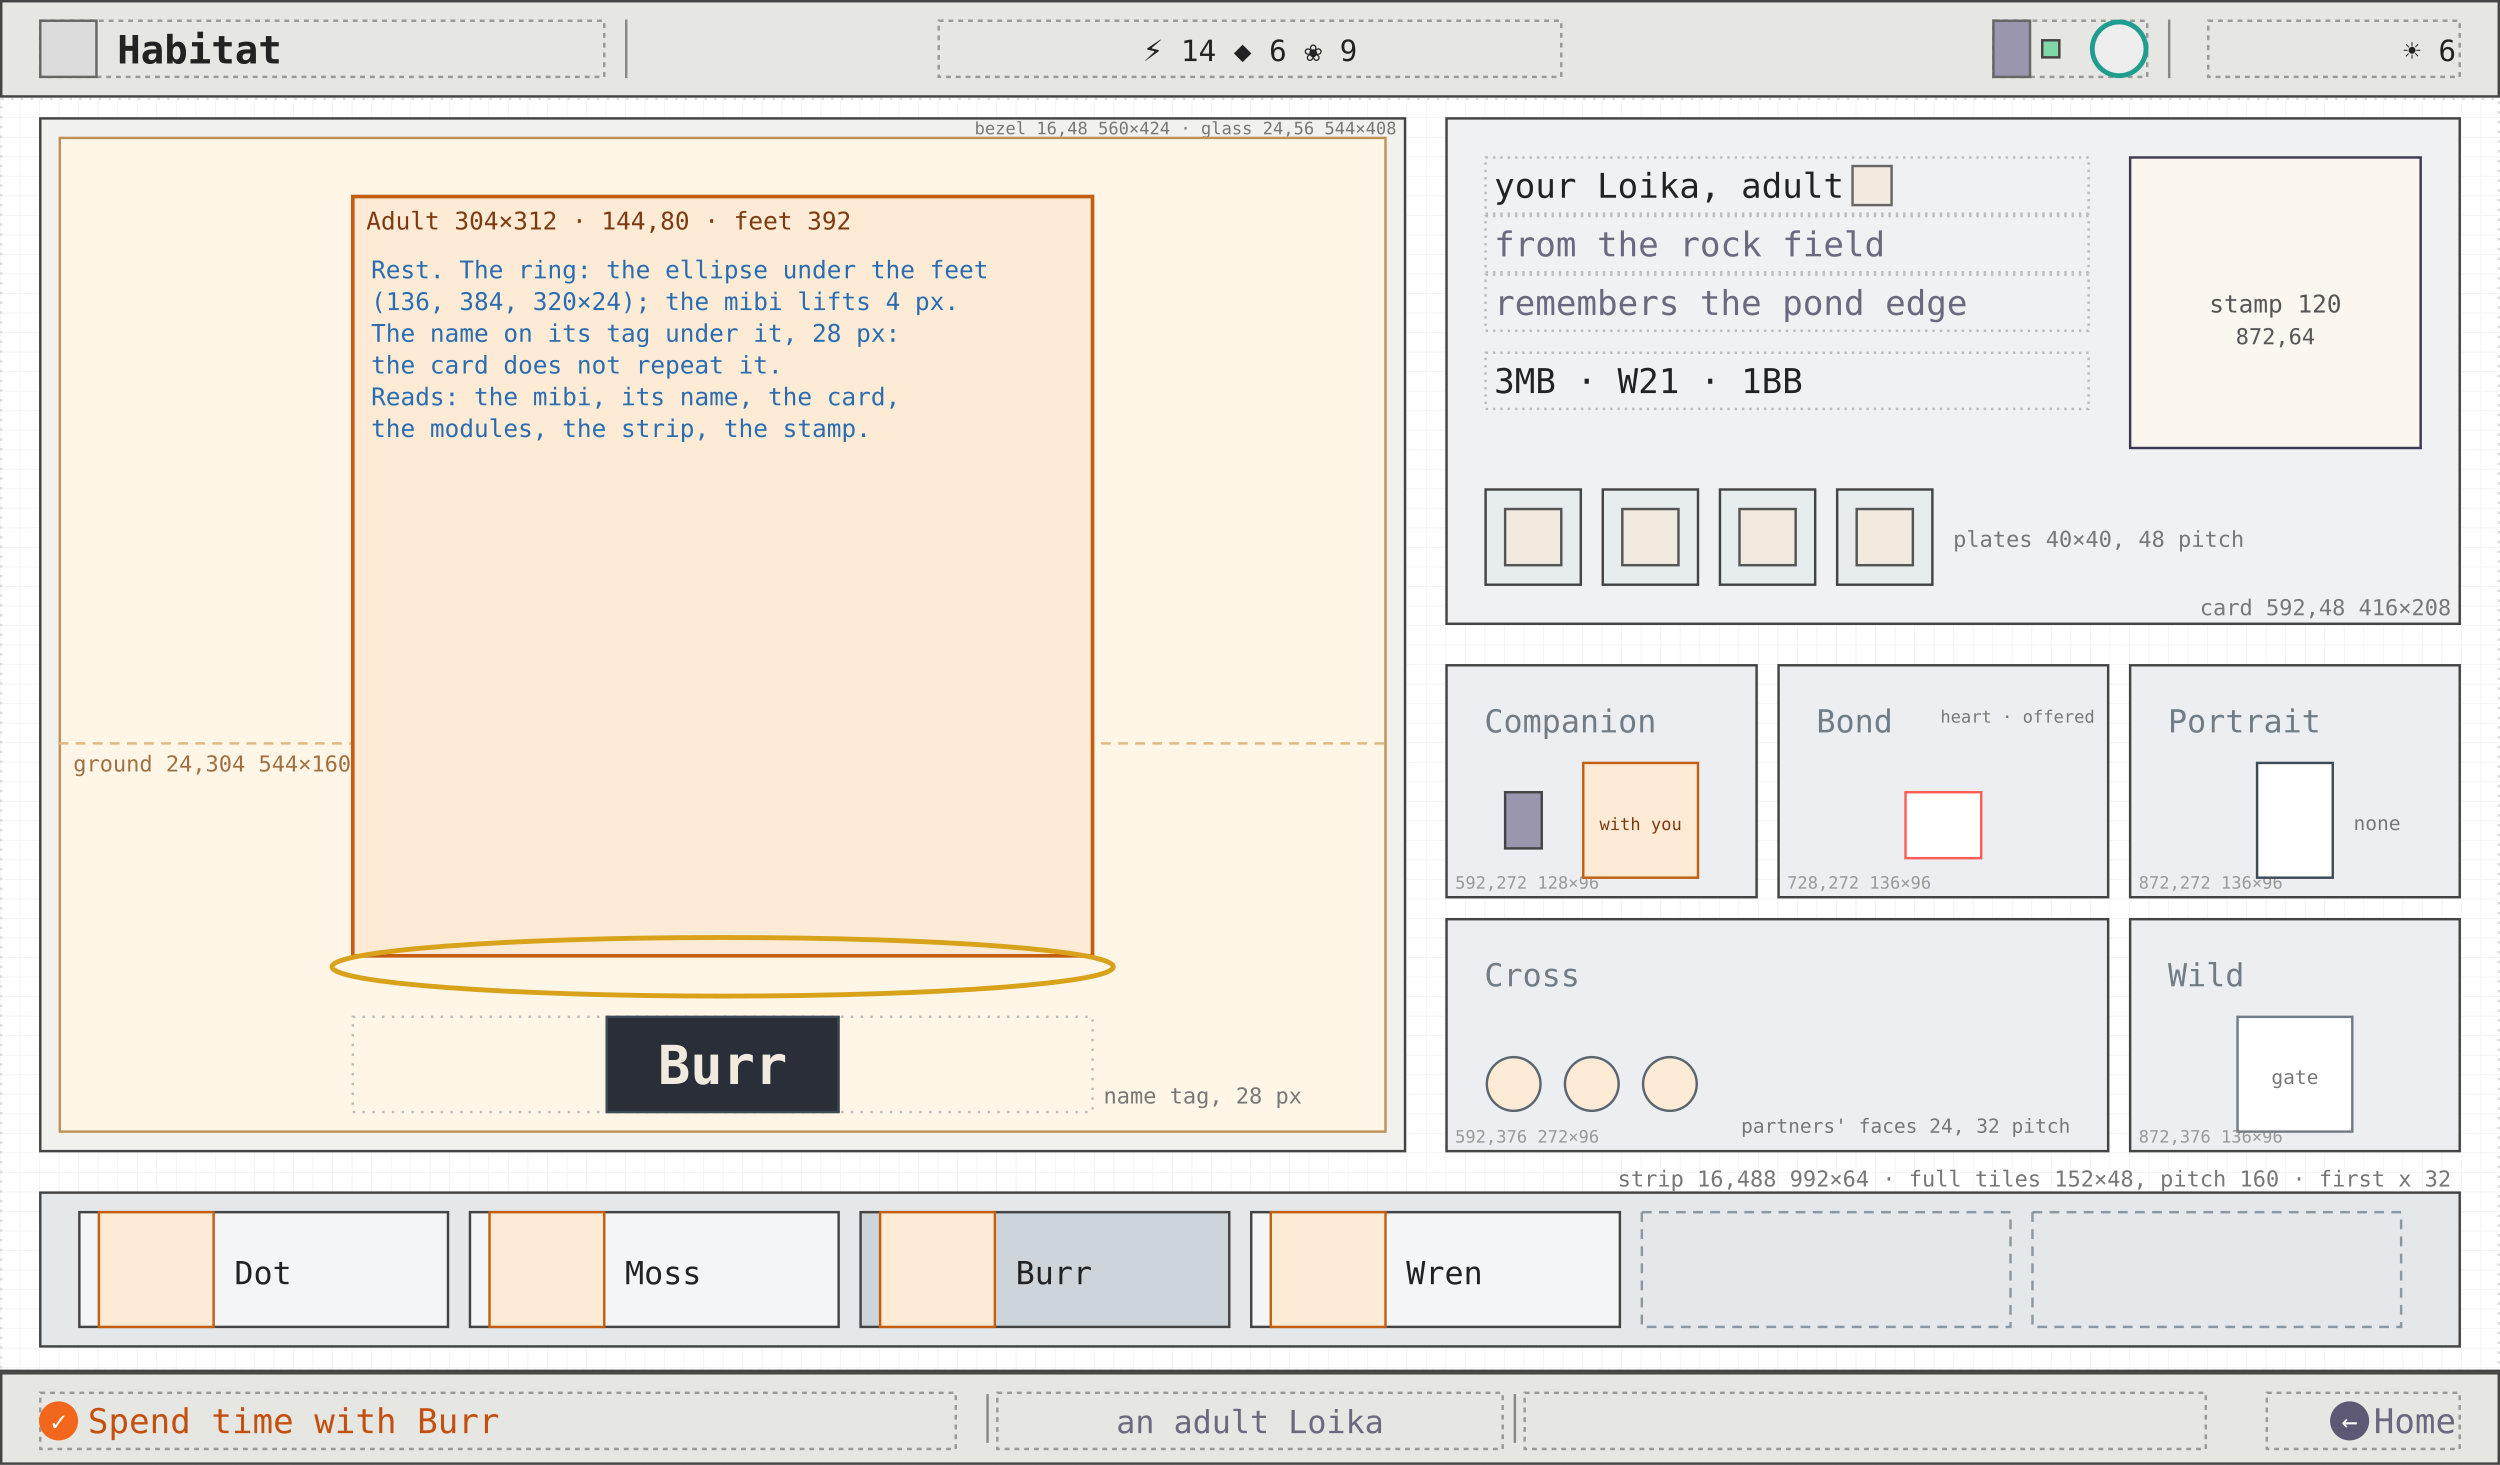
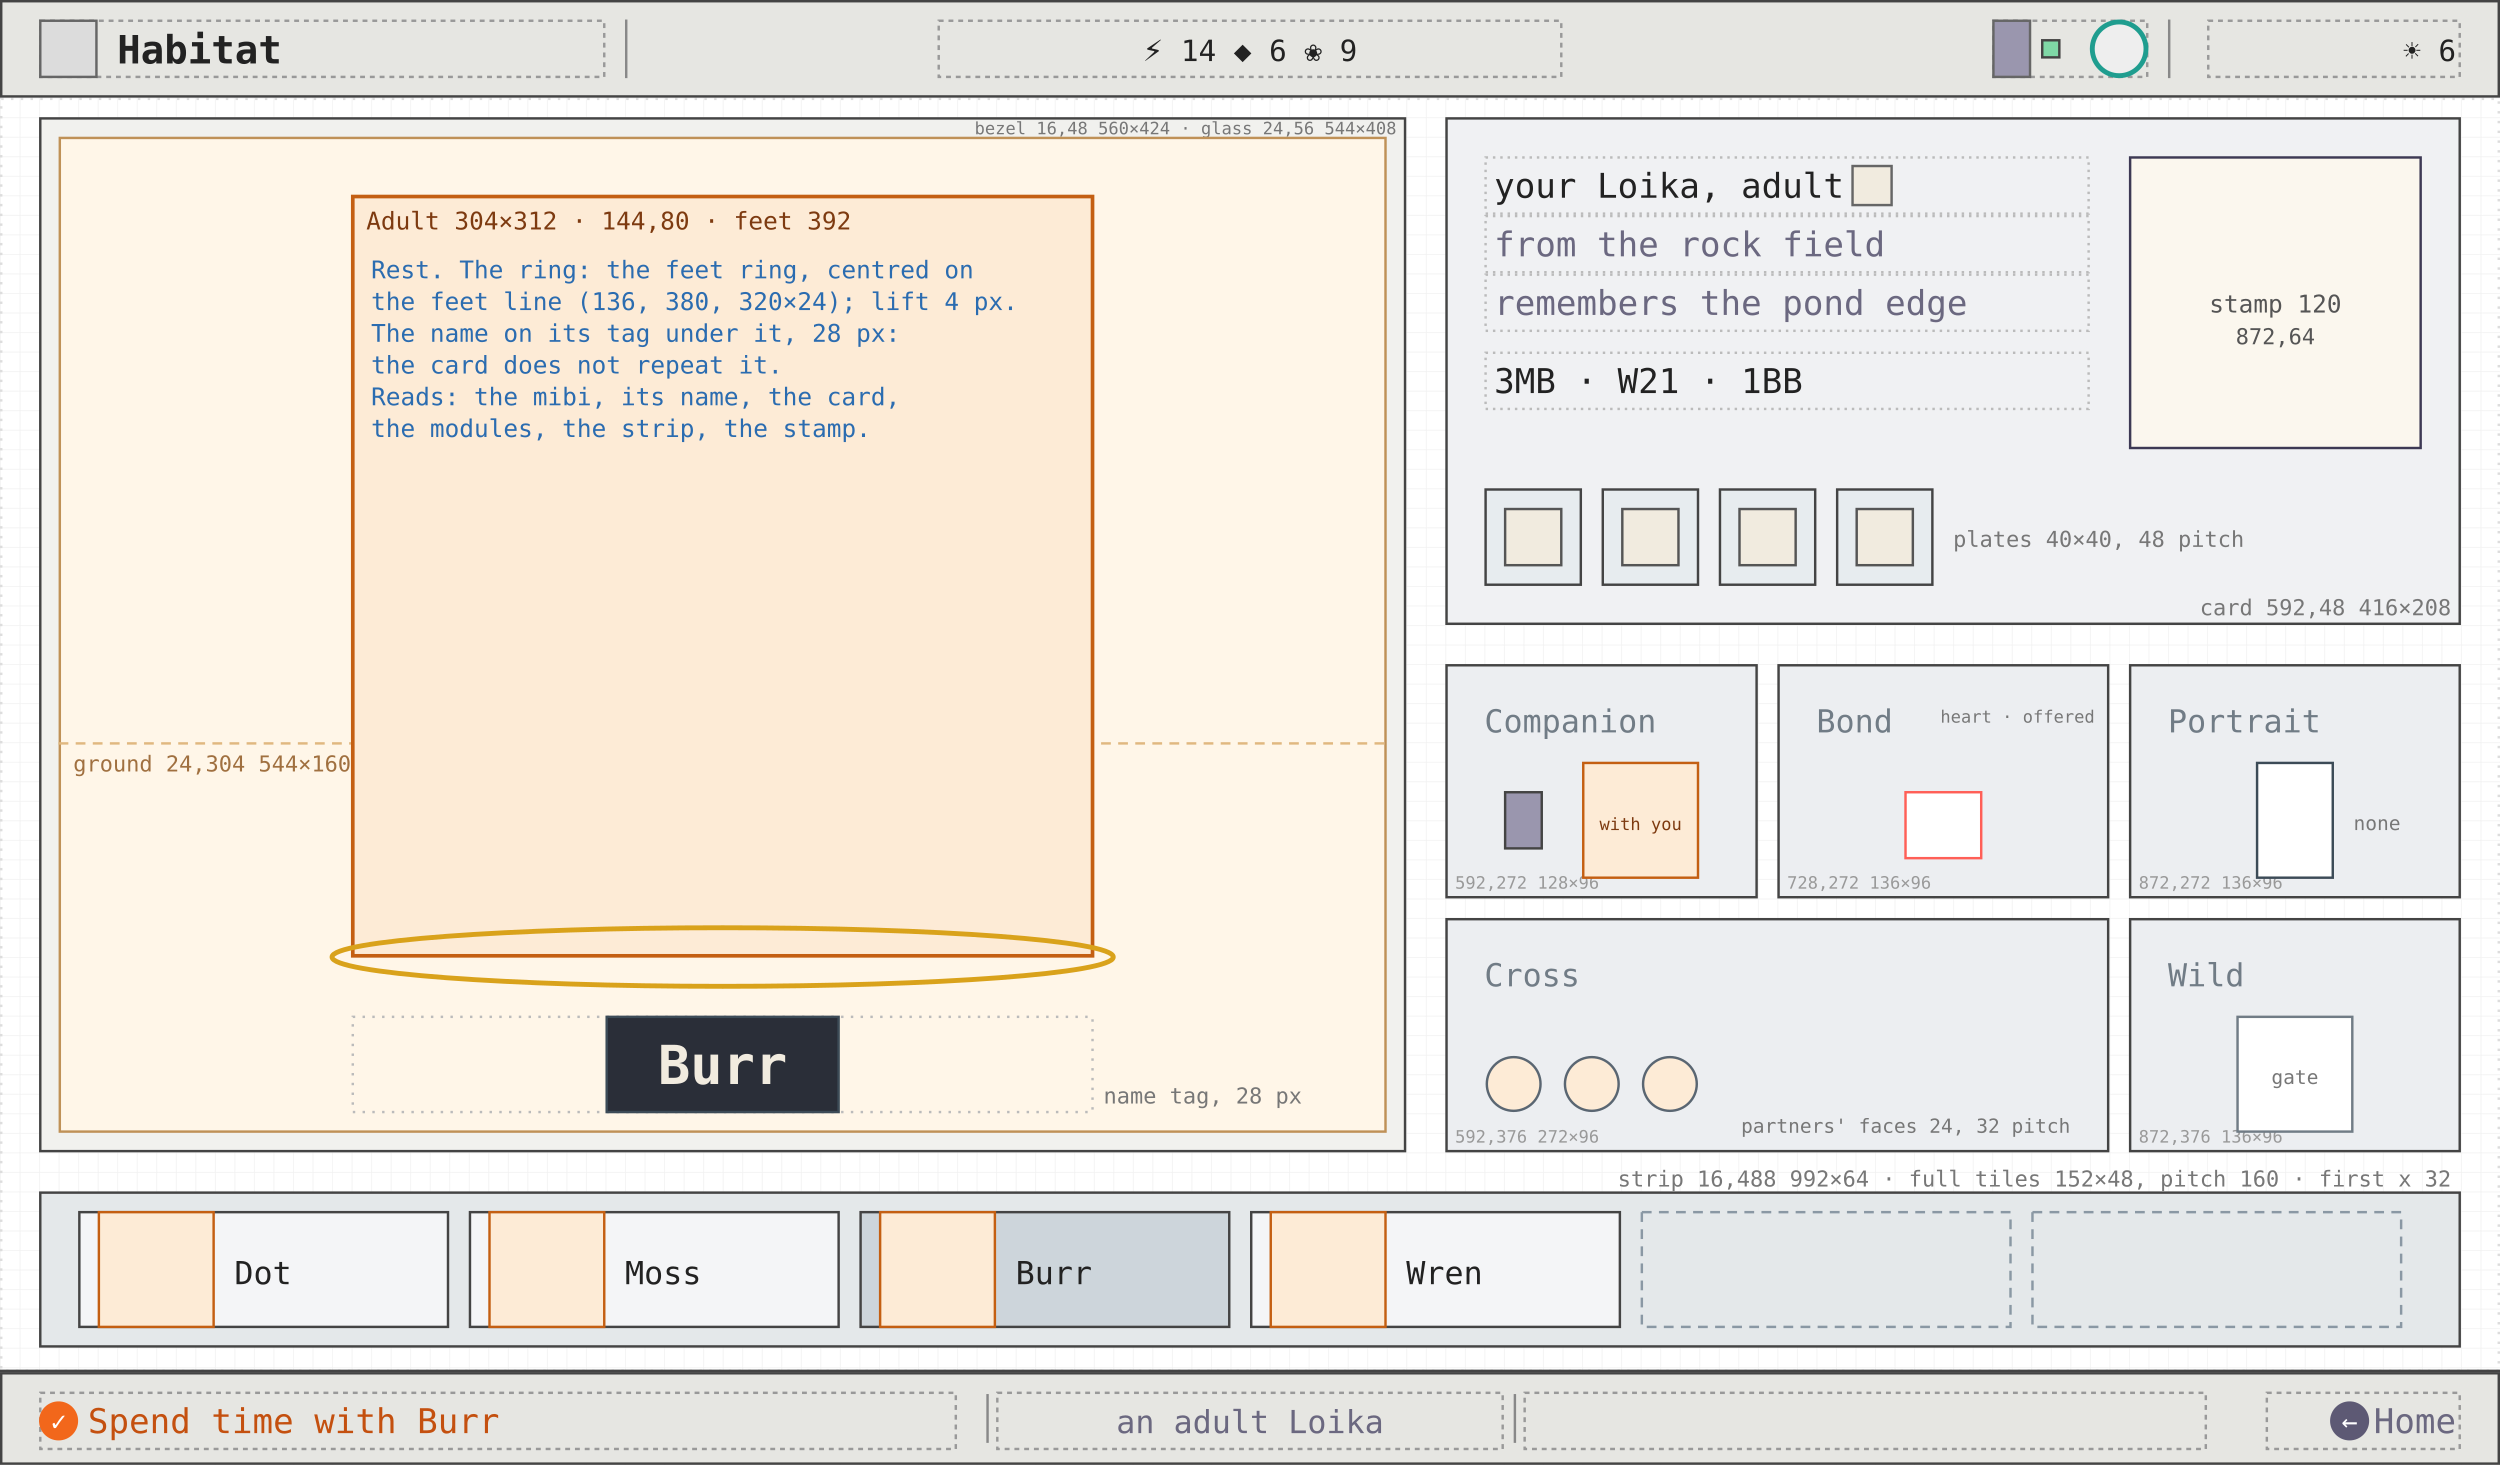
<svg xmlns="http://www.w3.org/2000/svg" viewBox="0 0 1024 600" width="1024" height="600" font-family="ui-monospace, Menlo, Consolas, monospace">
  <defs>
    <pattern id="g8" width="8" height="8" patternUnits="userSpaceOnUse">
      <path d="M8 0H0V8" fill="none" stroke="#efefef" stroke-width="0.5" />
    </pattern>
  </defs>
  <rect width="1024" height="600" fill="#ffffff" />
  <rect width="1024" height="600" fill="url(#g8)" />
  <rect x="0.5" y="40.5" width="1023" height="521" fill="none" stroke="#ddd" stroke-width="1" stroke-dasharray="1 3" />
  <rect x="16.5" y="48.5" width="559" height="423" fill="#f1f1ee" stroke="#444" stroke-width="1" />
  <text x="572" y="55" font-size="7" fill="#777" text-anchor="end">bezel 16,48 560×424 · glass 24,56 544×408</text>
  <rect x="24.5" y="56.5" width="543" height="407" fill="#fff6e8" stroke="#bf9157" stroke-width="1" />
  <line x1="24" y1="304.5" x2="568" y2="304.5" stroke="#e0b880" stroke-dasharray="4 3" />
  <text x="30" y="316" font-size="9" fill="#a07040">ground 24,304 544×160 (warm field)</text>
  <rect x="144.5" y="80.5" width="303" height="311" fill="#fdebd6" stroke="#c45f12" stroke-width="1.5" />
  <text x="150" y="94" font-size="10" fill="#7d3a10">Adult 304×312 · 144,80 · feet 392</text>
-   <text x="152" y="114" font-size="10" fill="#2b6cb0">Rest. The ring: the ellipse under the feet</text>
-   <text x="152" y="127" font-size="10" fill="#2b6cb0">(136, 384, 320×24); the mibi lifts 4 px.</text>
+   <text x="152" y="114" font-size="10" fill="#2b6cb0">Rest. The ring: the feet ring, centred on</text>
+   <text x="152" y="127" font-size="10" fill="#2b6cb0">the feet line (136, 380, 320×24); lift 4 px.</text>
  <text x="152" y="140" font-size="10" fill="#2b6cb0">The name on its tag under it, 28 px:</text>
  <text x="152" y="153" font-size="10" fill="#2b6cb0">the card does not repeat it.</text>
  <text x="152" y="166" font-size="10" fill="#2b6cb0">Reads: the mibi, its name, the card,</text>
  <text x="152" y="179" font-size="10" fill="#2b6cb0">the modules, the strip, the stamp.</text>
-   <ellipse cx="296" cy="396" rx="160" ry="12" fill="none" stroke="#d9a21b" stroke-width="2" />
+   <ellipse cx="296" cy="392" rx="160" ry="12" fill="none" stroke="#d9a21b" stroke-width="2" />
  <rect x="144.5" y="416.5" width="303" height="39" fill="none" stroke="#bbb" stroke-dasharray="1 3" />
  <rect x="248.5" y="416.5" width="95" height="39" fill="#2a2e38" stroke="#3c4b57" />
  <text x="296" y="444" font-size="22" fill="#f1ebdf" text-anchor="middle" font-weight="600">Burr</text>
  <text x="452" y="452" font-size="9" fill="#777">name tag, 28 px</text>
  <rect x="592.5" y="48.5" width="415" height="207" fill="#f0f1f3" stroke="#444" stroke-width="1" />
  <rect x="608.5" y="64.5" width="247" height="23" fill="none" stroke="#bbb" stroke-width="1" stroke-dasharray="1 2" />
  <text x="612" y="81" font-size="14" fill="#222">your Loika, adult</text>
  <rect x="758.8" y="68" width="16" height="16" fill="#f1ebdf" stroke="#666" />
  <rect x="608.5" y="88.5" width="247" height="23" fill="none" stroke="#bbb" stroke-width="1" stroke-dasharray="1 2" />
  <text x="612" y="105" font-size="14" fill="#6b6880">from the rock field</text>
  <rect x="608.5" y="112.5" width="247" height="23" fill="none" stroke="#bbb" stroke-width="1" stroke-dasharray="1 2" />
  <text x="612" y="129" font-size="14" fill="#6b6880">remembers the pond edge</text>
  <rect x="608.5" y="144.5" width="247" height="23" fill="none" stroke="#bbb" stroke-width="1" stroke-dasharray="1 2" />
  <text x="612" y="161" font-size="14" fill="#222">3MB · W21 · 1BB</text>
  <rect x="872.5" y="64.5" width="119" height="119" fill="#fbf7ee" stroke="#3d3954" stroke-width="1" />
  <text x="932" y="128" font-size="10" fill="#555" text-anchor="middle">stamp 120</text>
  <text x="932" y="141" font-size="9" fill="#555" text-anchor="middle">872,64</text>
  <text x="600" y="59" font-size="9" fill="#555" />
  <rect x="608.5" y="200.5" width="39" height="39" fill="#e7ecef" stroke="#444" stroke-width="1" />
  <rect x="616.5" y="208.5" width="23" height="23" fill="#f1ebdf" stroke="#555" />
  <rect x="656.5" y="200.5" width="39" height="39" fill="#e7ecef" stroke="#444" stroke-width="1" />
  <rect x="664.5" y="208.5" width="23" height="23" fill="#f1ebdf" stroke="#555" />
  <rect x="704.5" y="200.5" width="39" height="39" fill="#e7ecef" stroke="#444" stroke-width="1" />
  <rect x="712.5" y="208.5" width="23" height="23" fill="#f1ebdf" stroke="#555" />
  <rect x="752.5" y="200.5" width="39" height="39" fill="#e7ecef" stroke="#444" stroke-width="1" />
  <rect x="760.5" y="208.5" width="23" height="23" fill="#f1ebdf" stroke="#555" />
  <text x="800" y="224" font-size="9" fill="#777">plates 40×40, 48 pitch</text>
  <text x="1004" y="252" font-size="9" fill="#777" text-anchor="end">card 592,48 416×208</text>
  <rect x="592.5" y="272.5" width="127" height="95" fill="#eceef1" stroke="#444" stroke-width="1" />
  <text x="608" y="300" font-size="13" fill="#717c86">Companion</text>
  <text x="596" y="364" font-size="7" fill="#999">592,272 128×96</text>
  <rect x="616.5" y="324.5" width="15" height="23" fill="#9a96ae" stroke="#444" stroke-width="1" />
  <rect x="648.5" y="312.5" width="47" height="47" fill="#fdebd6" stroke="#c45f12" stroke-width="1" />
  <text x="672" y="340" font-size="7" fill="#7d3a10" text-anchor="middle">with you</text>
  <rect x="728.5" y="272.5" width="135" height="95" fill="#eceef1" stroke="#444" stroke-width="1" />
  <text x="744" y="300" font-size="13" fill="#717c86">Bond</text>
  <text x="732" y="364" font-size="7" fill="#999">728,272 136×96</text>
  <rect x="780.5" y="324.5" width="31" height="27" fill="#fff" stroke="#ff5f57" stroke-width="1" />
  <text x="858" y="296" font-size="7" fill="#777" text-anchor="end">heart · offered</text>
  <rect x="872.5" y="272.5" width="135" height="95" fill="#eceef1" stroke="#444" stroke-width="1" />
  <text x="888" y="300" font-size="13" fill="#717c86">Portrait</text>
  <text x="876" y="364" font-size="7" fill="#999">872,272 136×96</text>
  <rect x="924.5" y="312.5" width="31" height="47" fill="#fff" stroke="#3c4b57" stroke-width="1" />
  <text x="964" y="340" font-size="8" fill="#777">none</text>
  <rect x="592.5" y="376.5" width="271" height="95" fill="#eceef1" stroke="#444" stroke-width="1" />
  <text x="608" y="404" font-size="13" fill="#717c86">Cross</text>
  <text x="596" y="468" font-size="7" fill="#999">592,376 272×96</text>
  <circle cx="620" cy="444" r="11" fill="#fdebd6" stroke="#5a6672" stroke-width="1" />
  <circle cx="652" cy="444" r="11" fill="#fdebd6" stroke="#5a6672" stroke-width="1" />
  <circle cx="684" cy="444" r="11" fill="#fdebd6" stroke="#5a6672" stroke-width="1" />
  <text x="848" y="464" font-size="8" fill="#777" text-anchor="end">partners' faces 24, 32 pitch</text>
  <rect x="872.5" y="376.5" width="135" height="95" fill="#eceef1" stroke="#444" stroke-width="1" />
  <text x="888" y="404" font-size="13" fill="#717c86">Wild</text>
  <text x="876" y="468" font-size="7" fill="#999">872,376 136×96</text>
  <rect x="916.5" y="416.5" width="47" height="47" fill="#fff" stroke="#717c86" stroke-width="1" />
  <text x="940" y="444" font-size="8" fill="#777" text-anchor="middle">gate</text>
  <rect x="16.5" y="488.5" width="991" height="63" fill="#e4e8ea" stroke="#444" stroke-width="1" />
  <rect x="32.5" y="496.5" width="151" height="47" fill="#f4f5f7" stroke="#444" stroke-width="1" />
  <rect x="40.5" y="496.5" width="47" height="47" fill="#fdebd6" stroke="#c45f12" stroke-width="1" />
  <text x="96" y="526" font-size="13" fill="#222">Dot</text>
  <rect x="192.5" y="496.5" width="151" height="47" fill="#f4f5f7" stroke="#444" stroke-width="1" />
  <rect x="200.5" y="496.5" width="47" height="47" fill="#fdebd6" stroke="#c45f12" stroke-width="1" />
  <text x="256" y="526" font-size="13" fill="#222">Moss</text>
  <rect x="352.5" y="496.5" width="151" height="47" fill="#cdd5db" stroke="#444" stroke-width="1" />
  <rect x="360.5" y="496.5" width="47" height="47" fill="#fdebd6" stroke="#c45f12" stroke-width="1" />
  <text x="416" y="526" font-size="13" fill="#222">Burr</text>
  <rect x="512.5" y="496.5" width="151" height="47" fill="#f4f5f7" stroke="#444" stroke-width="1" />
  <rect x="520.5" y="496.5" width="47" height="47" fill="#fdebd6" stroke="#c45f12" stroke-width="1" />
  <text x="576" y="526" font-size="13" fill="#222">Wren</text>
  <rect x="672.5" y="496.5" width="151" height="47" fill="none" stroke="#8a98a4" stroke-width="1" stroke-dasharray="4 3" />
  <rect x="832.5" y="496.5" width="151" height="47" fill="none" stroke="#8a98a4" stroke-width="1" stroke-dasharray="4 3" />
  <text x="1004" y="486" font-size="9" fill="#777" text-anchor="end">strip 16,488 992×64 · full tiles 152×48, pitch 160 · first x 32</text>
  <rect x="0.5" y="0.5" width="1023" height="39" fill="#e6e6e2" stroke="#444" stroke-width="1" />
  <rect x="16.5" y="8.5" width="231" height="23" fill="none" stroke="#999" stroke-width="1" stroke-dasharray="2 2" />
  <rect x="16.5" y="8.5" width="23" height="23" fill="#dcdcdc" stroke="#666" stroke-width="1" />
  <text x="48" y="26" font-size="16" fill="#222" font-weight="600">Habitat</text>
  <line x1="256.5" y1="8" x2="256.5" y2="32" stroke="#888" stroke-width="1" />
  <line x1="888.5" y1="8" x2="888.5" y2="32" stroke="#888" stroke-width="1" />
  <rect x="384.5" y="8.5" width="255" height="23" fill="none" stroke="#999" stroke-width="1" stroke-dasharray="2 2" />
  <text x="512" y="25" font-size="12" fill="#222" text-anchor="middle">⚡ 14   ◆ 6   ❀ 9</text>
  <rect x="816.5" y="8.5" width="63" height="23" fill="none" stroke="#999" stroke-width="1" stroke-dasharray="2 2" />
  <rect x="816.5" y="8.5" width="15" height="23" fill="#9a96ae" stroke="#666" stroke-width="1" />
  <rect x="836.5" y="16.5" width="7" height="7" fill="#7fd8a6" stroke="#444" stroke-width="1" />
  <circle cx="868" cy="20" r="11" fill="#eee" stroke="#1f9d8f" stroke-width="2" />
  <rect x="904.5" y="8.5" width="103" height="23" fill="none" stroke="#999" stroke-width="1" stroke-dasharray="2 2" />
  <text x="1006" y="25" font-size="12" fill="#222" text-anchor="end">☀ 6</text>
  <line x1="0" y1="561.5" x2="1024" y2="561.5" stroke="#444" stroke-width="1" />
  <rect x="0.5" y="562.5" width="1023" height="37" fill="#e6e6e2" stroke="#444" stroke-width="1" />
  <rect x="16.5" y="570.5" width="375" height="23" fill="none" stroke="#999" stroke-width="1" stroke-dasharray="2 2" />
  <rect x="408.5" y="570.5" width="207" height="23" fill="none" stroke="#999" stroke-width="1" stroke-dasharray="2 2" />
  <rect x="624.5" y="570.5" width="279" height="23" fill="none" stroke="#999" stroke-width="1" stroke-dasharray="2 2" />
  <rect x="928.5" y="570.5" width="79" height="23" fill="none" stroke="#999" stroke-width="1" stroke-dasharray="2 2" />
  <line x1="404.5" y1="571" x2="404.5" y2="591" stroke="#888" stroke-width="1" />
  <line x1="620.5" y1="571" x2="620.5" y2="591" stroke="#888" stroke-width="1" />
  <circle cx="24" cy="582" r="8" fill="#f2671b" />
  <text x="24" y="586" font-size="11" fill="#fff" text-anchor="middle">✓</text>
  <text x="36" y="587" font-size="14" fill="#c4500f">Spend time with Burr</text>
  <text x="512" y="587" font-size="13" fill="#6b6880" text-anchor="middle">an adult Loika</text>
  <circle cx="962.4" cy="582" r="8" fill="#5d5974" />
  <text x="962.4" y="586" font-size="11" fill="#fff" text-anchor="middle">←</text>
  <text x="1006" y="587" font-size="14" fill="#6b6880" text-anchor="end">Home</text>
</svg>
